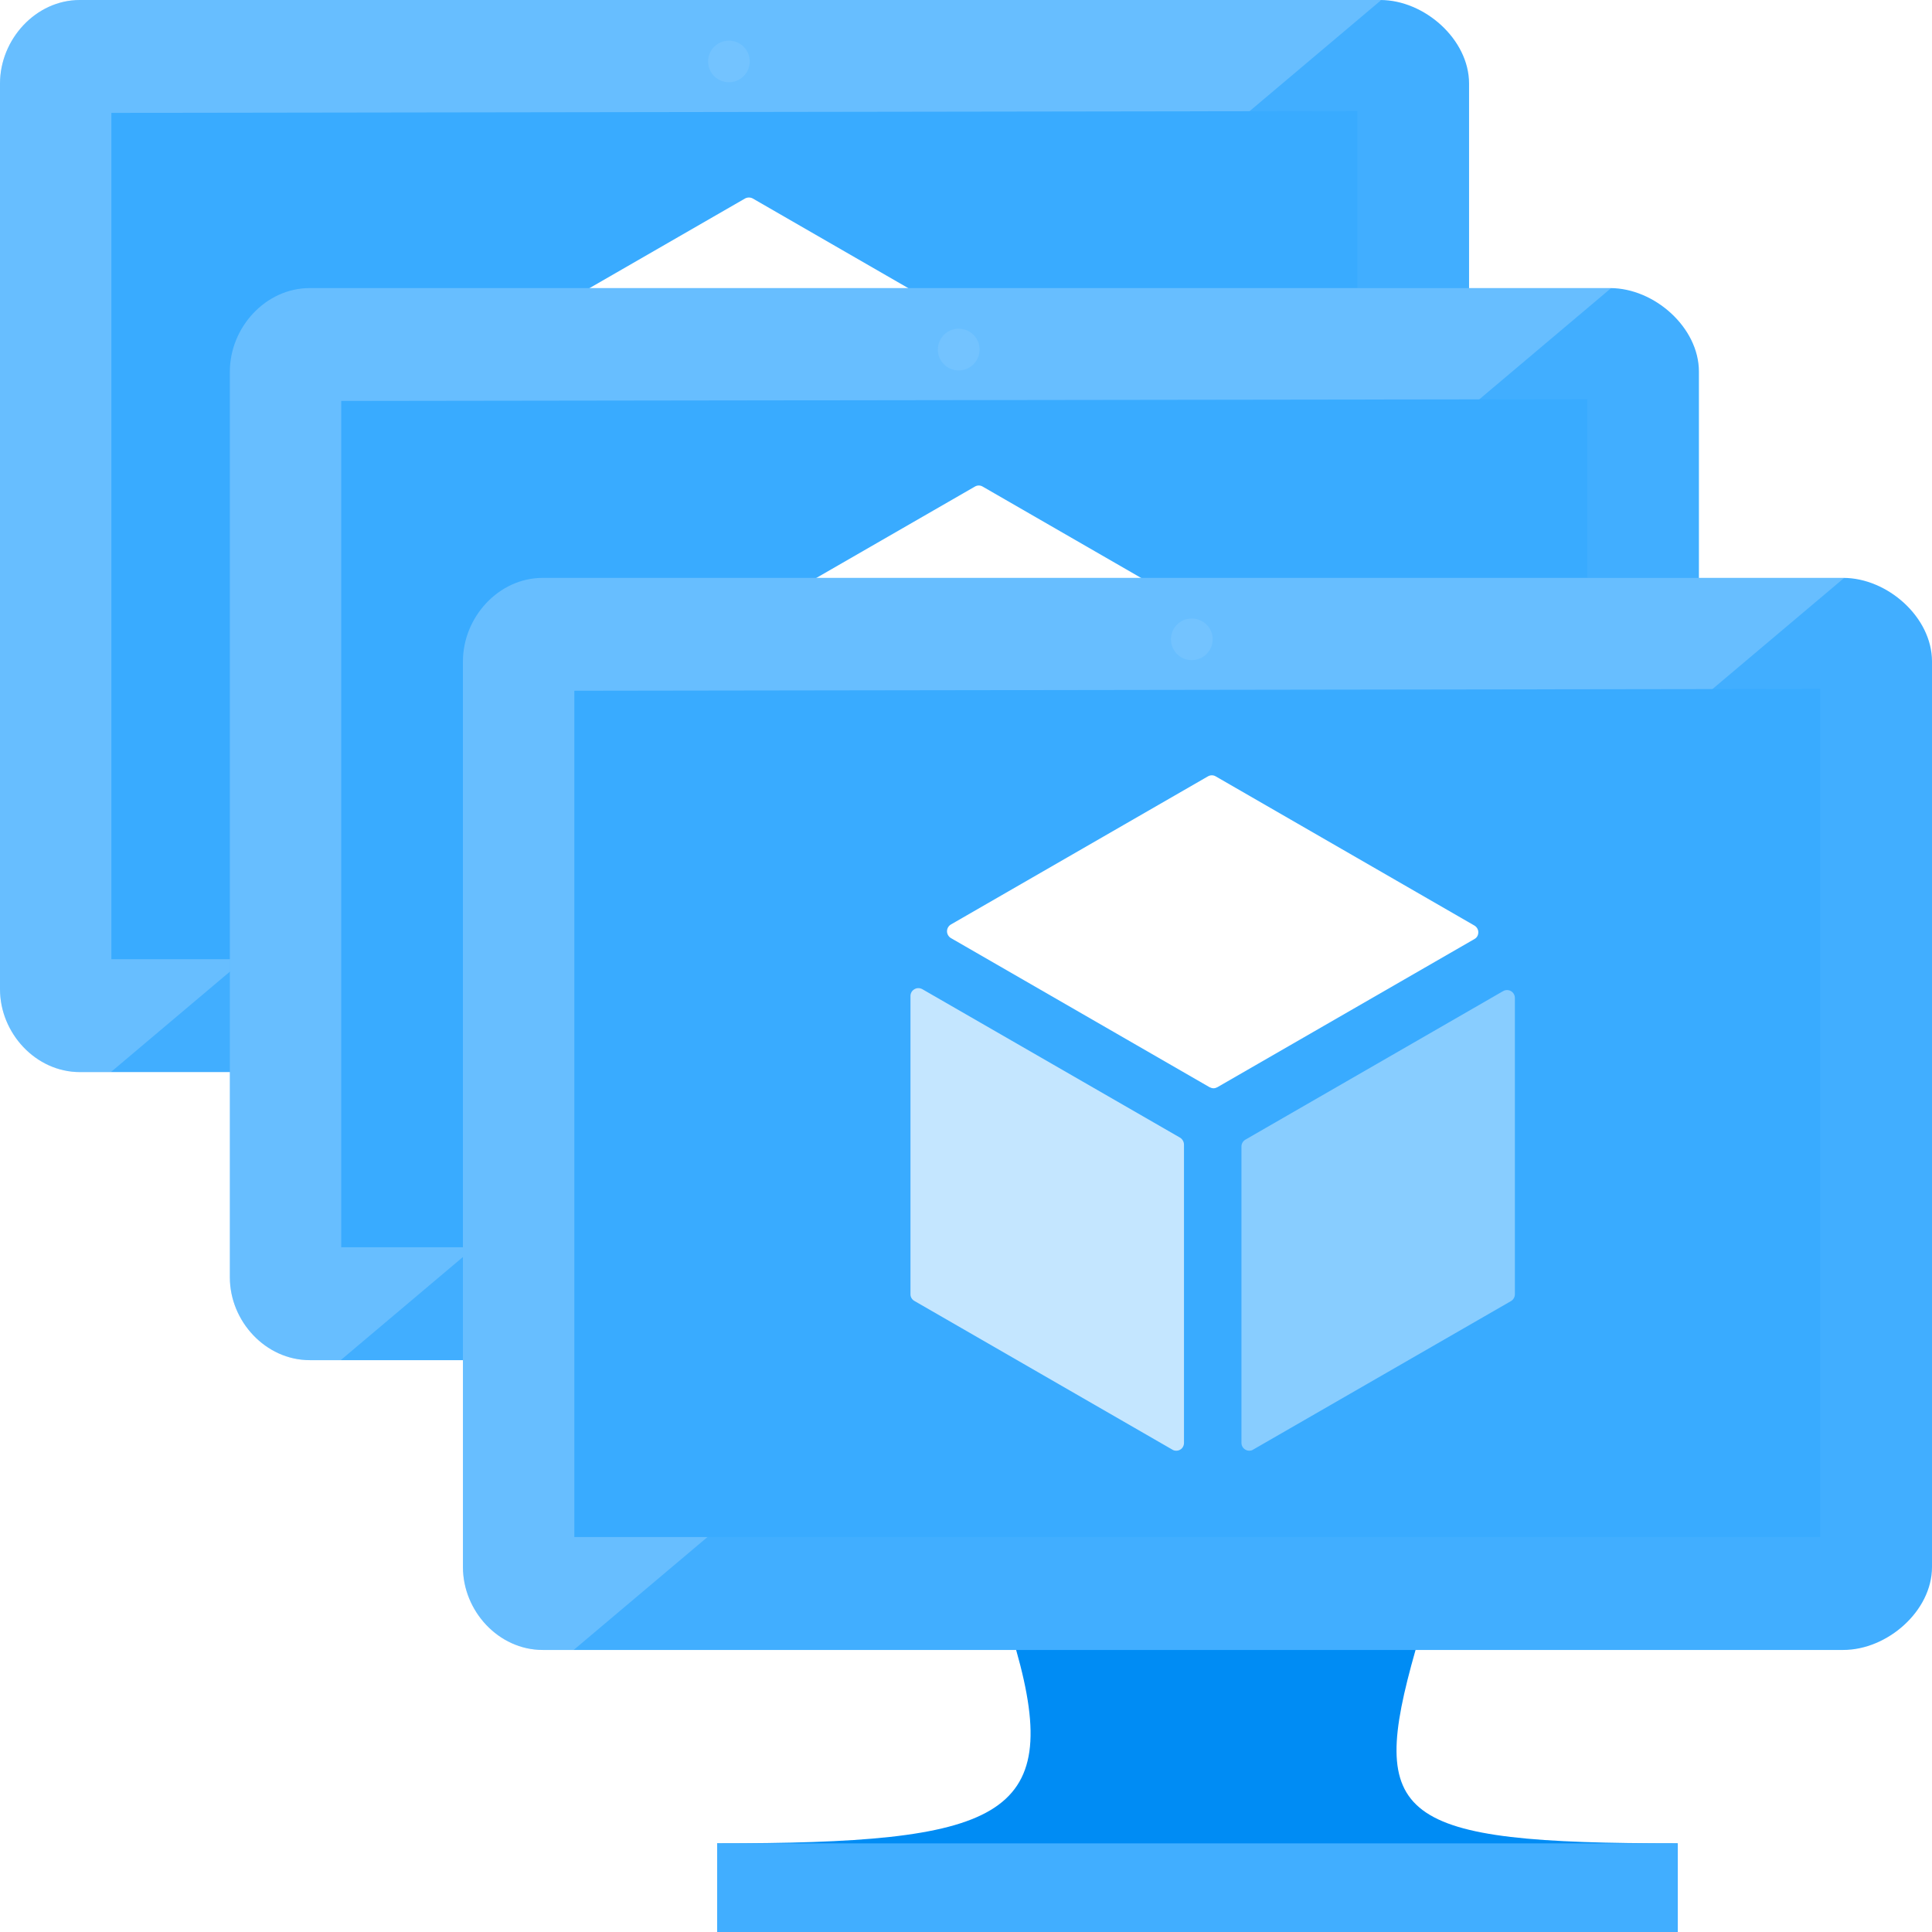
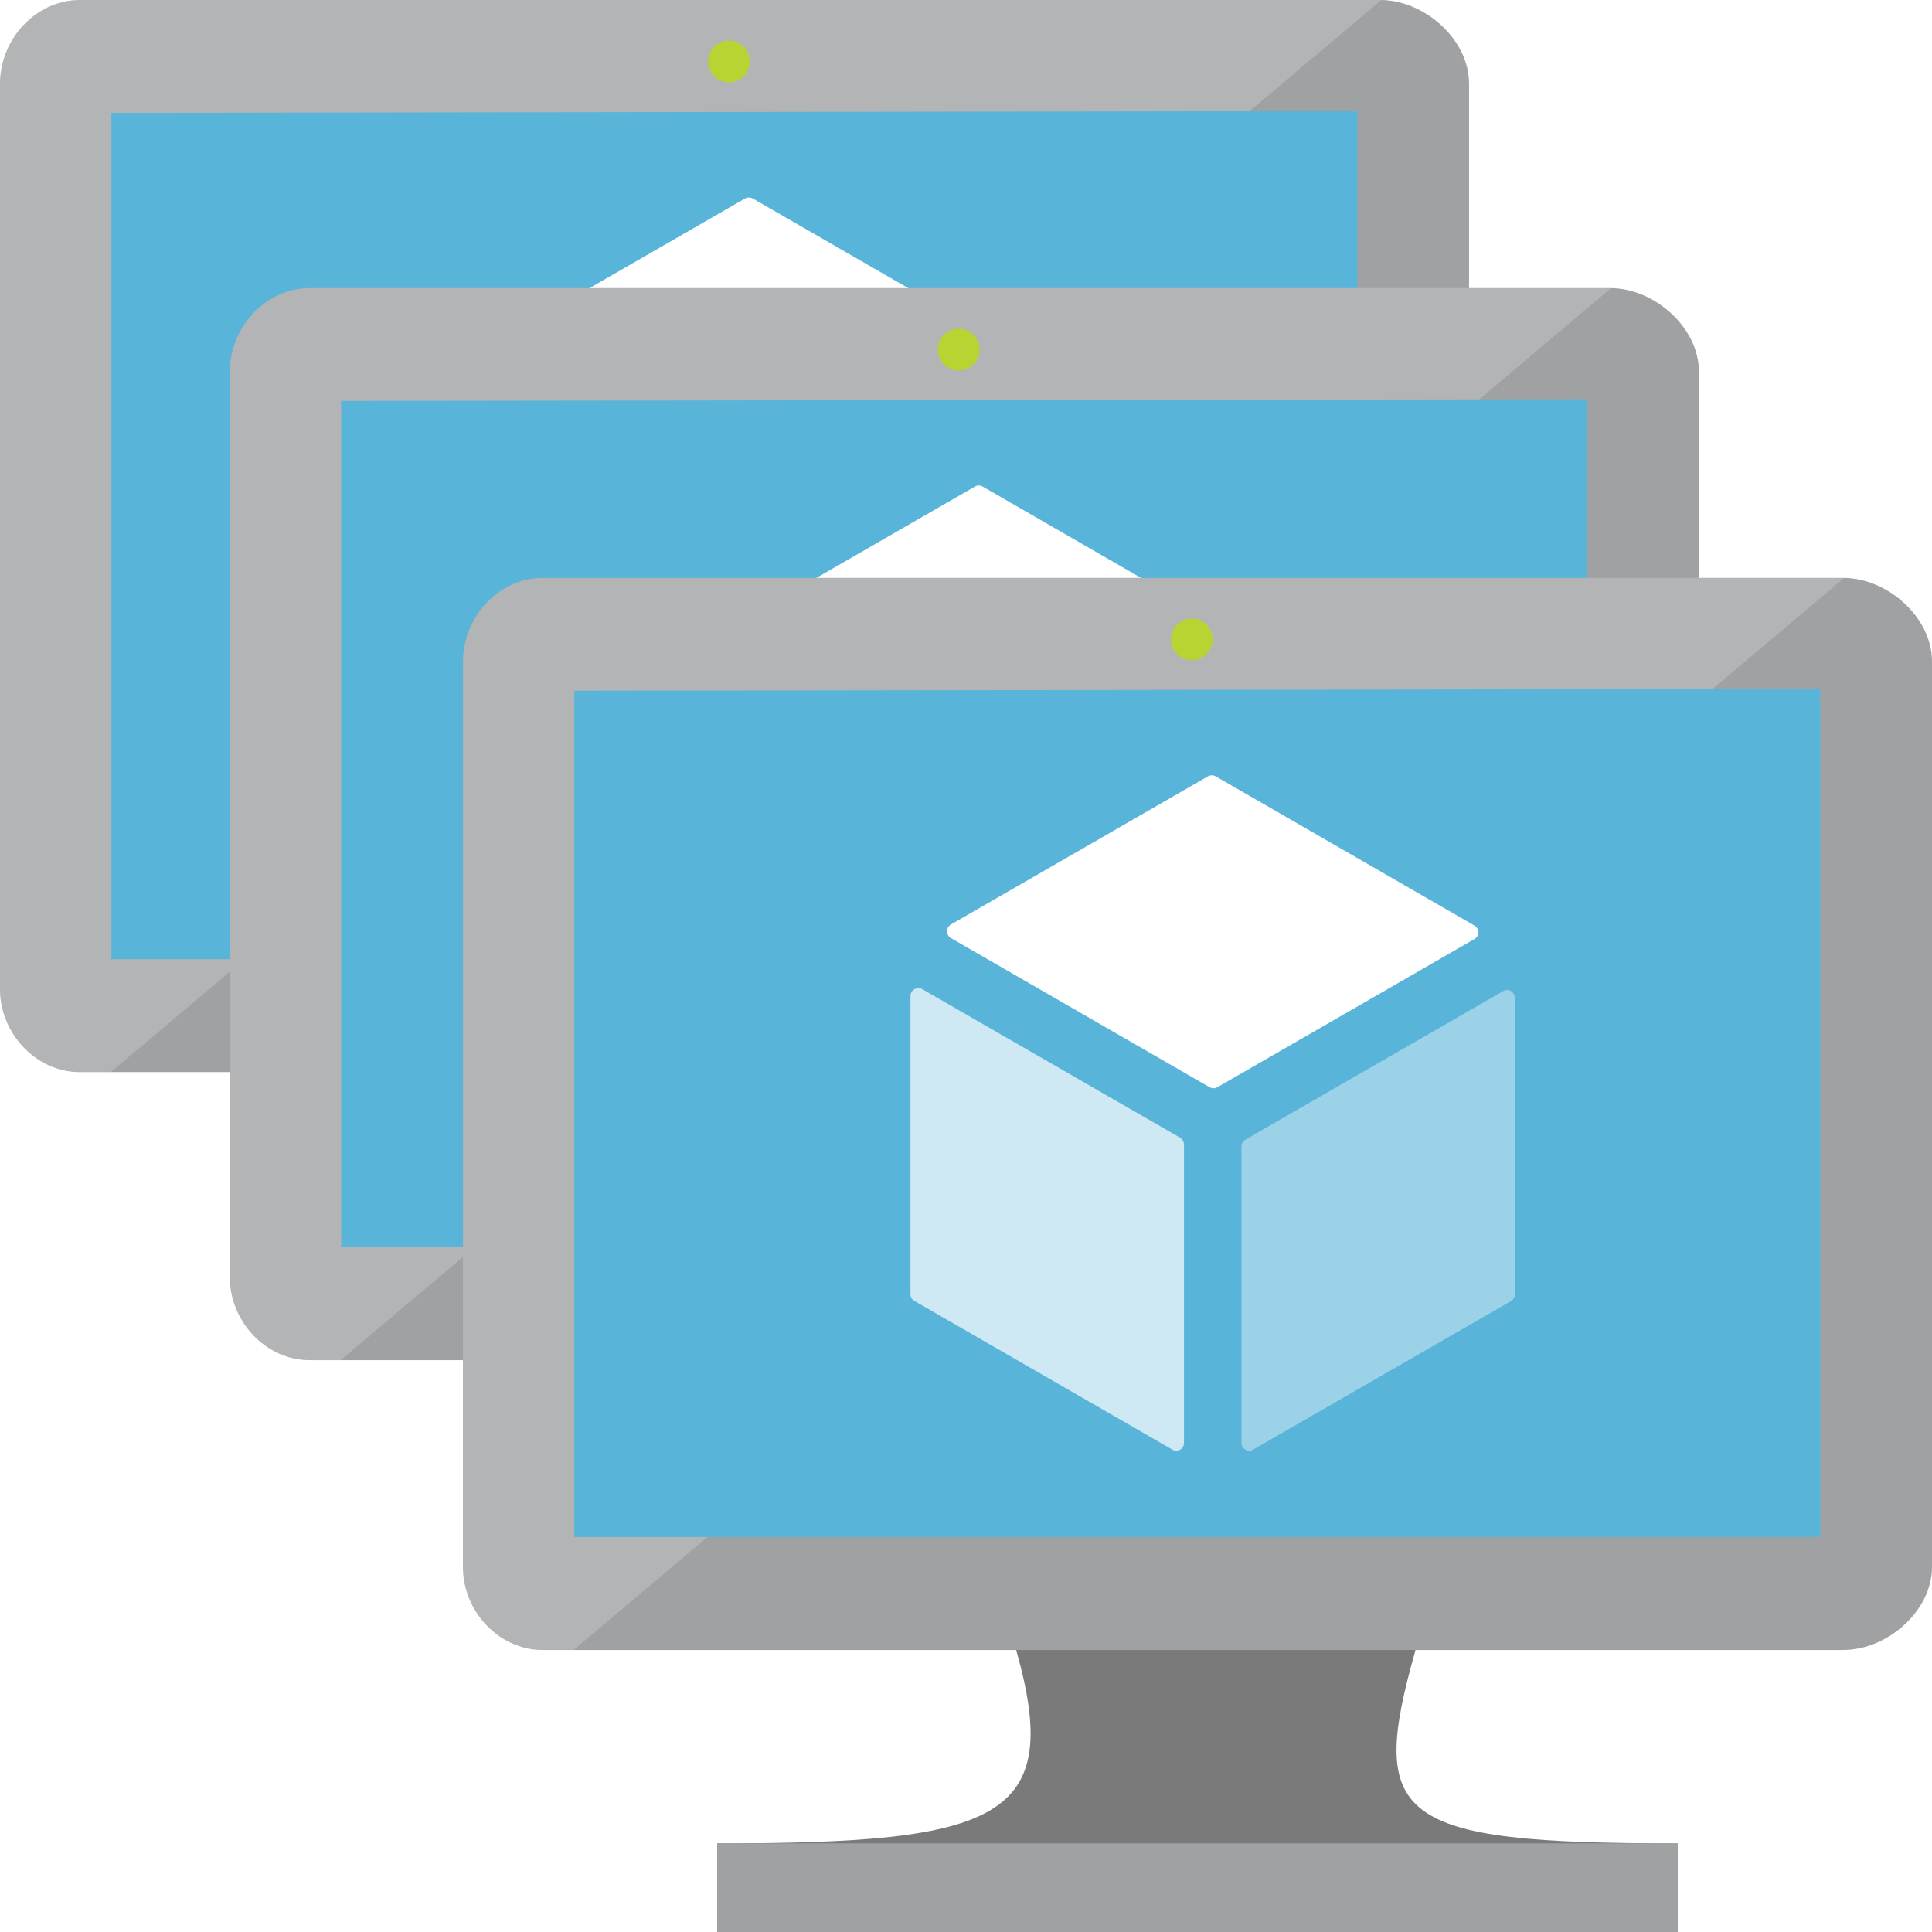
<svg xmlns="http://www.w3.org/2000/svg" xmlns:xlink="http://www.w3.org/1999/xlink" width="70pt" height="70pt" viewBox="0 0 70 70" version="1.1">
  <defs>
    <filter id="alpha" filterUnits="objectBoundingBox" x="0%" y="0%" width="100%" height="100%">
      <feColorMatrix type="matrix" in="SourceGraphic" values="0 0 0 0 1 0 0 0 0 1 0 0 0 0 1 0 0 0 1 0" />
    </filter>
    <mask id="mask0">
      <g filter="url(#alpha)">
-         <rect x="0" y="0" width="70" height="70" style="fill:rgb(0,0,0);fill-opacity:0.2;stroke:none;" />
+         <rect x="0" y="0" width="70" height="70" style="fill:rgb(0%,0%,0%);fill-opacity:0.2;stroke:none;" />
      </g>
    </mask>
    <clipPath id="clip1">
      <rect x="0" y="0" width="70" height="70" />
    </clipPath>
    <g id="surface5" clip-path="url(#clip1)">
-       <path style=" stroke:none;fill-rule:nonzero;fill:rgb(255,255,255);fill-opacity:1;" d="M 50.043 0.004 C 50.031 0.004 50.023 0 50.012 0 L 2.891 0 C 1.289 0 0 1.43 0 3.027 L 0 35.84 C 0 37.43 1.289 38.844 2.891 38.844 L 4.016 38.844 Z M 50.043 0.004 " />
+       <path style=" stroke:none;fill-rule:nonzero;fill:rgb(100%,100%,100%);fill-opacity:1;" d="M 50.043 0.004 C 50.031 0.004 50.023 0 50.012 0 L 2.891 0 C 1.289 0 0 1.43 0 3.027 L 0 35.84 C 0 37.43 1.289 38.844 2.891 38.844 L 4.016 38.844 Z M 50.043 0.004 " />
    </g>
    <mask id="mask1">
      <g filter="url(#alpha)">
-         <rect x="0" y="0" width="70" height="70" style="fill:rgb(0,0,0);fill-opacity:0.2;stroke:none;" />
+         <rect x="0" y="0" width="70" height="70" style="fill:rgb(0%,0%,0%);fill-opacity:0.2;stroke:none;" />
      </g>
    </mask>
    <clipPath id="clip2">
      <rect x="0" y="0" width="70" height="70" />
    </clipPath>
    <g id="surface8" clip-path="url(#clip2)">
-       <path style=" stroke:none;fill-rule:nonzero;fill:rgb(255,255,255);fill-opacity:1;" d="M 58.371 10.441 C 58.363 10.441 58.352 10.438 58.34 10.438 L 11.223 10.438 C 9.621 10.438 8.328 11.867 8.328 13.465 L 8.328 46.277 C 8.328 47.867 9.621 49.281 11.223 49.281 L 12.344 49.281 Z M 58.371 10.441 " />
+       <path style=" stroke:none;fill-rule:nonzero;fill:rgb(100%,100%,100%);fill-opacity:1;" d="M 58.371 10.441 C 58.363 10.441 58.352 10.438 58.34 10.438 L 11.223 10.438 C 9.621 10.438 8.328 11.867 8.328 13.465 L 8.328 46.277 C 8.328 47.867 9.621 49.281 11.223 49.281 L 12.344 49.281 Z M 58.371 10.441 " />
    </g>
    <mask id="mask2">
      <g filter="url(#alpha)">
-         <rect x="0" y="0" width="70" height="70" style="fill:rgb(0,0,0);fill-opacity:0.2;stroke:none;" />
+         <rect x="0" y="0" width="70" height="70" style="fill:rgb(0%,0%,0%);fill-opacity:0.2;stroke:none;" />
      </g>
    </mask>
    <clipPath id="clip3">
      <rect x="0" y="0" width="70" height="70" />
    </clipPath>
    <g id="surface11" clip-path="url(#clip3)">
-       <path style=" stroke:none;fill-rule:nonzero;fill:rgb(255,255,255);fill-opacity:1;" d="M 66.816 20.941 C 66.805 20.941 66.797 20.938 66.785 20.938 L 19.664 20.938 C 18.062 20.938 16.773 22.367 16.773 23.965 L 16.773 56.777 C 16.773 58.367 18.062 59.781 19.664 59.781 L 20.785 59.781 Z M 66.816 20.941 " />
+       <path style=" stroke:none;fill-rule:nonzero;fill:rgb(100%,100%,100%);fill-opacity:1;" d="M 66.816 20.941 C 66.805 20.941 66.797 20.938 66.785 20.938 L 19.664 20.938 C 18.062 20.938 16.773 22.367 16.773 23.965 L 16.773 56.777 C 16.773 58.367 18.062 59.781 19.664 59.781 L 20.785 59.781 Z M 66.816 20.941 " />
    </g>
    <mask id="mask3">
      <g filter="url(#alpha)">
-         <rect x="0" y="0" width="70" height="70" style="fill:rgb(0,0,0);fill-opacity:0.702;stroke:none;" />
+         <rect x="0" y="0" width="70" height="70" style="fill:rgb(0%,0%,0%);fill-opacity:0.702;stroke:none;" />
      </g>
    </mask>
    <clipPath id="clip4">
      <rect x="0" y="0" width="70" height="70" />
    </clipPath>
    <g id="surface14" clip-path="url(#clip4)">
-       <path style=" stroke:none;fill-rule:nonzero;fill:rgb(255,255,255);fill-opacity:1;" d="M 42.621 52.562 C 42.566 52.562 42.52 52.551 42.477 52.523 L 33.133 47.137 C 33.043 47.086 32.988 46.996 32.988 46.895 L 32.988 36.086 C 32.988 35.984 33.043 35.891 33.133 35.84 C 33.219 35.789 33.324 35.789 33.418 35.84 L 42.762 41.223 C 42.844 41.277 42.898 41.371 42.898 41.473 L 42.898 52.281 C 42.898 52.383 42.844 52.477 42.762 52.523 C 42.715 52.551 42.668 52.562 42.621 52.562 " />
+       <path style=" stroke:none;fill-rule:nonzero;fill:rgb(100%,100%,100%);fill-opacity:1;" d="M 42.621 52.562 C 42.566 52.562 42.52 52.551 42.477 52.523 L 33.133 47.137 C 33.043 47.086 32.988 46.996 32.988 46.895 L 32.988 36.086 C 32.988 35.984 33.043 35.891 33.133 35.84 C 33.219 35.789 33.324 35.789 33.418 35.84 L 42.762 41.223 C 42.844 41.277 42.898 41.371 42.898 41.473 L 42.898 52.281 C 42.898 52.383 42.844 52.477 42.762 52.523 C 42.715 52.551 42.668 52.562 42.621 52.562 " />
    </g>
    <mask id="mask4">
      <g filter="url(#alpha)">
-         <rect x="0" y="0" width="70" height="70" style="fill:rgb(0,0,0);fill-opacity:0.4;stroke:none;" />
+         <rect x="0" y="0" width="70" height="70" style="fill:rgb(0%,0%,0%);fill-opacity:0.4;stroke:none;" />
      </g>
    </mask>
    <clipPath id="clip5">
      <rect x="0" y="0" width="70" height="70" />
    </clipPath>
    <g id="surface17" clip-path="url(#clip5)">
-       <path style=" stroke:none;fill-rule:nonzero;fill:rgb(255,255,255);fill-opacity:1;" d="M 45.266 52.562 C 45.215 52.562 45.168 52.551 45.121 52.523 C 45.035 52.473 44.98 52.383 44.98 52.277 L 44.98 41.539 C 44.98 41.438 45.035 41.344 45.121 41.293 L 54.461 35.91 C 54.551 35.859 54.656 35.859 54.746 35.91 C 54.832 35.961 54.887 36.055 54.887 36.156 L 54.887 46.895 C 54.887 46.996 54.832 47.09 54.746 47.141 L 45.402 52.523 C 45.363 52.551 45.312 52.562 45.266 52.562 " />
+       <path style=" stroke:none;fill-rule:nonzero;fill:rgb(100%,100%,100%);fill-opacity:1;" d="M 45.266 52.562 C 45.215 52.562 45.168 52.551 45.121 52.523 C 45.035 52.473 44.98 52.383 44.98 52.277 L 44.98 41.539 C 44.98 41.438 45.035 41.344 45.121 41.293 L 54.461 35.91 C 54.551 35.859 54.656 35.859 54.746 35.91 C 54.832 35.961 54.887 36.055 54.887 36.156 L 54.887 46.895 C 54.887 46.996 54.832 47.09 54.746 47.141 L 45.402 52.523 C 45.363 52.551 45.312 52.562 45.266 52.562 " />
    </g>
  </defs>
  <g id="surface1">
-     <path style=" stroke:none;fill-rule:nonzero;fill:rgb(65,174,255);fill-opacity:1;" d="M 50.012 0 L 2.891 0 C 1.293 0 0 1.43 0 3.027 L 0 35.84 C 0 37.43 1.293 38.844 2.895 38.844 L 50.012 38.844 C 51.609 38.844 53.227 37.43 53.227 35.84 L 53.227 3.027 C 53.227 1.426 51.609 0 50.012 0 " />
+     <path style=" stroke:none;fill-rule:nonzero;fill:rgb(62.745%,63.137%,63.529%);fill-opacity:1;" d="M 50.012 0 L 2.891 0 C 1.293 0 0 1.43 0 3.027 L 0 35.84 C 0 37.43 1.293 38.844 2.895 38.844 L 50.012 38.844 C 51.609 38.844 53.227 37.43 53.227 35.84 L 53.227 3.027 C 53.227 1.426 51.609 0 50.012 0 " />
    <use xlink:href="#surface5" mask="url(#mask0)" />
-     <path style=" stroke:none;fill-rule:nonzero;fill:rgb(57,171,255);fill-opacity:1;" d="M 4.035 4.09 L 49.18 4.023 L 49.18 34.754 L 4.035 34.754 Z M 4.035 4.09 " />
-     <path style=" stroke:none;fill-rule:nonzero;fill:rgb(115,195,255);fill-opacity:1;" d="M 27.164 2.227 C 27.164 2.645 26.828 2.98 26.41 2.98 C 25.992 2.98 25.656 2.645 25.656 2.227 C 25.656 1.809 25.992 1.473 26.41 1.473 C 26.828 1.473 27.164 1.809 27.164 2.227 " />
-     <path style=" stroke:none;fill-rule:nonzero;fill:rgb(255,255,255);fill-opacity:1;" d="M 27.195 18.492 C 27.145 18.492 27.098 18.477 27.051 18.453 L 17.68 13.051 C 17.594 13 17.539 12.902 17.539 12.805 C 17.539 12.703 17.594 12.609 17.68 12.559 L 26.996 7.191 C 27.082 7.145 27.188 7.145 27.273 7.191 L 36.652 12.598 C 36.738 12.648 36.789 12.742 36.789 12.844 C 36.789 12.945 36.738 13.035 36.652 13.086 L 27.336 18.453 C 27.293 18.477 27.246 18.492 27.195 18.492 " />
-     <path style=" stroke:none;fill-rule:nonzero;fill:rgb(65,174,255);fill-opacity:1;" d="M 58.34 10.438 L 11.223 10.438 C 9.621 10.438 8.328 11.867 8.328 13.465 L 8.328 46.281 C 8.328 47.867 9.621 49.281 11.223 49.281 L 58.34 49.281 C 59.938 49.281 61.555 47.867 61.555 46.281 L 61.555 13.465 C 61.555 11.863 59.938 10.438 58.34 10.438 " />
+     <path style=" stroke:none;fill-rule:nonzero;fill:rgb(34.902%,70.588%,85.098%);fill-opacity:1;" d="M 49.18 34.754 L 4.035 34.754 L 4.035 4.09 L 49.18 4.023 Z M 49.18 34.754 " />
+     <path style=" stroke:none;fill-rule:nonzero;fill:rgb(72.157%,83.137%,19.608%);fill-opacity:1;" d="M 27.164 2.227 C 27.164 2.645 26.828 2.98 26.41 2.98 C 25.992 2.98 25.656 2.645 25.656 2.227 C 25.656 1.809 25.992 1.473 26.41 1.473 C 26.828 1.473 27.164 1.809 27.164 2.227 " />
+     <path style=" stroke:none;fill-rule:nonzero;fill:rgb(100%,100%,100%);fill-opacity:1;" d="M 27.195 18.492 C 27.145 18.492 27.098 18.477 27.051 18.453 L 17.68 13.051 C 17.594 13 17.539 12.902 17.539 12.805 C 17.539 12.703 17.594 12.609 17.68 12.559 L 26.996 7.191 C 27.082 7.145 27.188 7.145 27.273 7.191 L 36.652 12.598 C 36.738 12.648 36.789 12.742 36.789 12.844 C 36.789 12.945 36.738 13.035 36.652 13.086 L 27.336 18.453 C 27.293 18.477 27.246 18.492 27.195 18.492 " />
+     <path style=" stroke:none;fill-rule:nonzero;fill:rgb(62.745%,63.137%,63.529%);fill-opacity:1;" d="M 58.34 10.438 L 11.223 10.438 C 9.621 10.438 8.328 11.867 8.328 13.465 L 8.328 46.281 C 8.328 47.867 9.621 49.281 11.223 49.281 L 58.34 49.281 C 59.938 49.281 61.555 47.867 61.555 46.281 L 61.555 13.465 C 61.555 11.863 59.938 10.438 58.34 10.438 " />
    <use xlink:href="#surface8" mask="url(#mask1)" />
-     <path style=" stroke:none;fill-rule:nonzero;fill:rgb(57,171,255);fill-opacity:1;" d="M 12.363 14.527 L 57.508 14.465 L 57.508 45.191 L 12.363 45.191 Z M 12.363 14.527 " />
-     <path style=" stroke:none;fill-rule:nonzero;fill:rgb(115,195,255);fill-opacity:1;" d="M 35.492 12.664 C 35.492 13.082 35.152 13.422 34.738 13.422 C 34.316 13.422 33.98 13.082 33.98 12.664 C 33.98 12.25 34.316 11.91 34.738 11.91 C 35.152 11.91 35.492 12.246 35.492 12.664 " />
-     <path style=" stroke:none;fill-rule:nonzero;fill:rgb(255,255,255);fill-opacity:1;" d="M 35.523 28.93 C 35.473 28.93 35.426 28.914 35.379 28.891 L 26.008 23.488 C 25.922 23.438 25.867 23.34 25.867 23.242 C 25.867 23.141 25.922 23.047 26.008 22.996 L 35.324 17.629 C 35.41 17.578 35.516 17.578 35.602 17.629 L 44.98 23.035 C 45.066 23.086 45.121 23.18 45.121 23.277 C 45.121 23.383 45.066 23.473 44.98 23.523 L 35.668 28.891 C 35.621 28.914 35.574 28.93 35.523 28.93 " />
-     <path style=" stroke:none;fill-rule:nonzero;fill:rgb(0,140,244);fill-opacity:1;" d="M 51.289 59.777 L 36.816 59.777 C 38.555 65.91 36.219 66.789 25.984 66.789 L 25.984 70 L 60.785 70 L 60.785 66.789 C 50.551 66.789 49.547 65.914 51.289 59.777 " />
-     <path style=" stroke:none;fill-rule:nonzero;fill:rgb(65,174,255);fill-opacity:1;" d="M 66.785 20.938 L 19.664 20.938 C 18.062 20.938 16.773 22.367 16.773 23.965 L 16.773 56.777 C 16.773 58.367 18.062 59.781 19.664 59.781 L 66.785 59.781 C 68.383 59.781 70 58.367 70 56.777 L 70 23.965 C 70 22.363 68.383 20.938 66.785 20.938 " />
+     <path style=" stroke:none;fill-rule:nonzero;fill:rgb(34.902%,70.588%,85.098%);fill-opacity:1;" d="M 57.508 45.191 L 12.363 45.191 L 12.363 14.527 L 57.508 14.465 Z M 57.508 45.191 " />
+     <path style=" stroke:none;fill-rule:nonzero;fill:rgb(72.157%,83.137%,19.608%);fill-opacity:1;" d="M 35.492 12.664 C 35.492 13.082 35.152 13.422 34.738 13.422 C 34.316 13.422 33.98 13.082 33.98 12.664 C 33.98 12.25 34.316 11.91 34.738 11.91 C 35.152 11.91 35.492 12.246 35.492 12.664 " />
+     <path style=" stroke:none;fill-rule:nonzero;fill:rgb(100%,100%,100%);fill-opacity:1;" d="M 35.523 28.93 C 35.473 28.93 35.426 28.914 35.379 28.891 L 26.008 23.488 C 25.922 23.438 25.867 23.34 25.867 23.242 C 25.867 23.141 25.922 23.047 26.008 22.996 L 35.324 17.629 C 35.41 17.578 35.516 17.578 35.602 17.629 L 44.98 23.035 C 45.066 23.086 45.121 23.18 45.121 23.277 C 45.121 23.383 45.066 23.473 44.98 23.523 L 35.668 28.891 C 35.621 28.914 35.574 28.93 35.523 28.93 " />
+     <path style=" stroke:none;fill-rule:nonzero;fill:rgb(47.843%,47.843%,47.843%);fill-opacity:1;" d="M 51.289 59.777 L 36.816 59.777 C 38.555 65.91 36.219 66.789 25.984 66.789 L 25.984 70 L 60.785 70 L 60.785 66.789 C 50.551 66.789 49.547 65.914 51.289 59.777 " />
+     <path style=" stroke:none;fill-rule:nonzero;fill:rgb(62.745%,63.137%,63.529%);fill-opacity:1;" d="M 66.785 20.938 L 19.664 20.938 C 18.062 20.938 16.773 22.367 16.773 23.965 L 16.773 56.777 C 16.773 58.367 18.062 59.781 19.664 59.781 L 66.785 59.781 C 68.383 59.781 70 58.367 70 56.777 L 70 23.965 C 70 22.363 68.383 20.938 66.785 20.938 " />
    <use xlink:href="#surface11" mask="url(#mask2)" />
-     <path style=" stroke:none;fill-rule:nonzero;fill:rgb(57,171,255);fill-opacity:1;" d="M 20.809 25.027 L 65.953 24.961 L 65.953 55.691 L 20.809 55.691 Z M 20.809 25.027 " />
-     <path style=" stroke:none;fill-rule:nonzero;fill:rgb(65,174,255);fill-opacity:1;" d="M 25.984 66.789 L 60.785 66.789 L 60.785 70 L 25.984 70 Z M 25.984 66.789 " />
-     <path style=" stroke:none;fill-rule:nonzero;fill:rgb(115,195,255);fill-opacity:1;" d="M 43.938 23.164 C 43.938 23.582 43.598 23.918 43.18 23.918 C 42.762 23.918 42.426 23.582 42.426 23.164 C 42.426 22.746 42.762 22.41 43.18 22.41 C 43.598 22.41 43.938 22.746 43.938 23.164 " />
-     <path style=" stroke:none;fill-rule:nonzero;fill:rgb(255,255,255);fill-opacity:1;" d="M 43.969 39.43 C 43.918 39.43 43.871 39.414 43.824 39.391 L 34.453 33.988 C 34.367 33.938 34.312 33.84 34.312 33.742 C 34.312 33.641 34.367 33.547 34.453 33.496 L 43.766 28.129 C 43.855 28.078 43.961 28.078 44.047 28.129 L 53.422 33.535 C 53.508 33.586 53.562 33.68 53.562 33.777 C 53.562 33.883 53.512 33.973 53.422 34.023 L 44.109 39.391 C 44.066 39.414 44.02 39.43 43.969 39.43 " />
+     <path style=" stroke:none;fill-rule:nonzero;fill:rgb(34.902%,70.588%,85.098%);fill-opacity:1;" d="M 65.953 55.691 L 20.809 55.691 L 20.809 25.027 L 65.953 24.961 Z M 65.953 55.691 " />
+     <path style=" stroke:none;fill-rule:nonzero;fill:rgb(62.745%,63.137%,63.529%);fill-opacity:1;" d="M 25.984 66.789 L 60.785 66.789 L 60.785 70 L 25.984 70 Z M 25.984 66.789 " />
+     <path style=" stroke:none;fill-rule:nonzero;fill:rgb(72.157%,83.137%,19.608%);fill-opacity:1;" d="M 43.938 23.164 C 43.938 23.582 43.598 23.918 43.18 23.918 C 42.762 23.918 42.426 23.582 42.426 23.164 C 42.426 22.746 42.762 22.41 43.18 22.41 C 43.598 22.41 43.938 22.746 43.938 23.164 " />
+     <path style=" stroke:none;fill-rule:nonzero;fill:rgb(100%,100%,100%);fill-opacity:1;" d="M 43.969 39.43 C 43.918 39.43 43.871 39.414 43.824 39.391 L 34.453 33.988 C 34.367 33.938 34.312 33.84 34.312 33.742 C 34.312 33.641 34.367 33.547 34.453 33.496 L 43.766 28.129 C 43.855 28.078 43.961 28.078 44.047 28.129 L 53.422 33.535 C 53.508 33.586 53.562 33.68 53.562 33.777 C 53.562 33.883 53.512 33.973 53.422 34.023 L 44.109 39.391 C 44.066 39.414 44.02 39.43 43.969 39.43 " />
    <use xlink:href="#surface14" mask="url(#mask3)" />
    <use xlink:href="#surface17" mask="url(#mask4)" />
  </g>
</svg>
